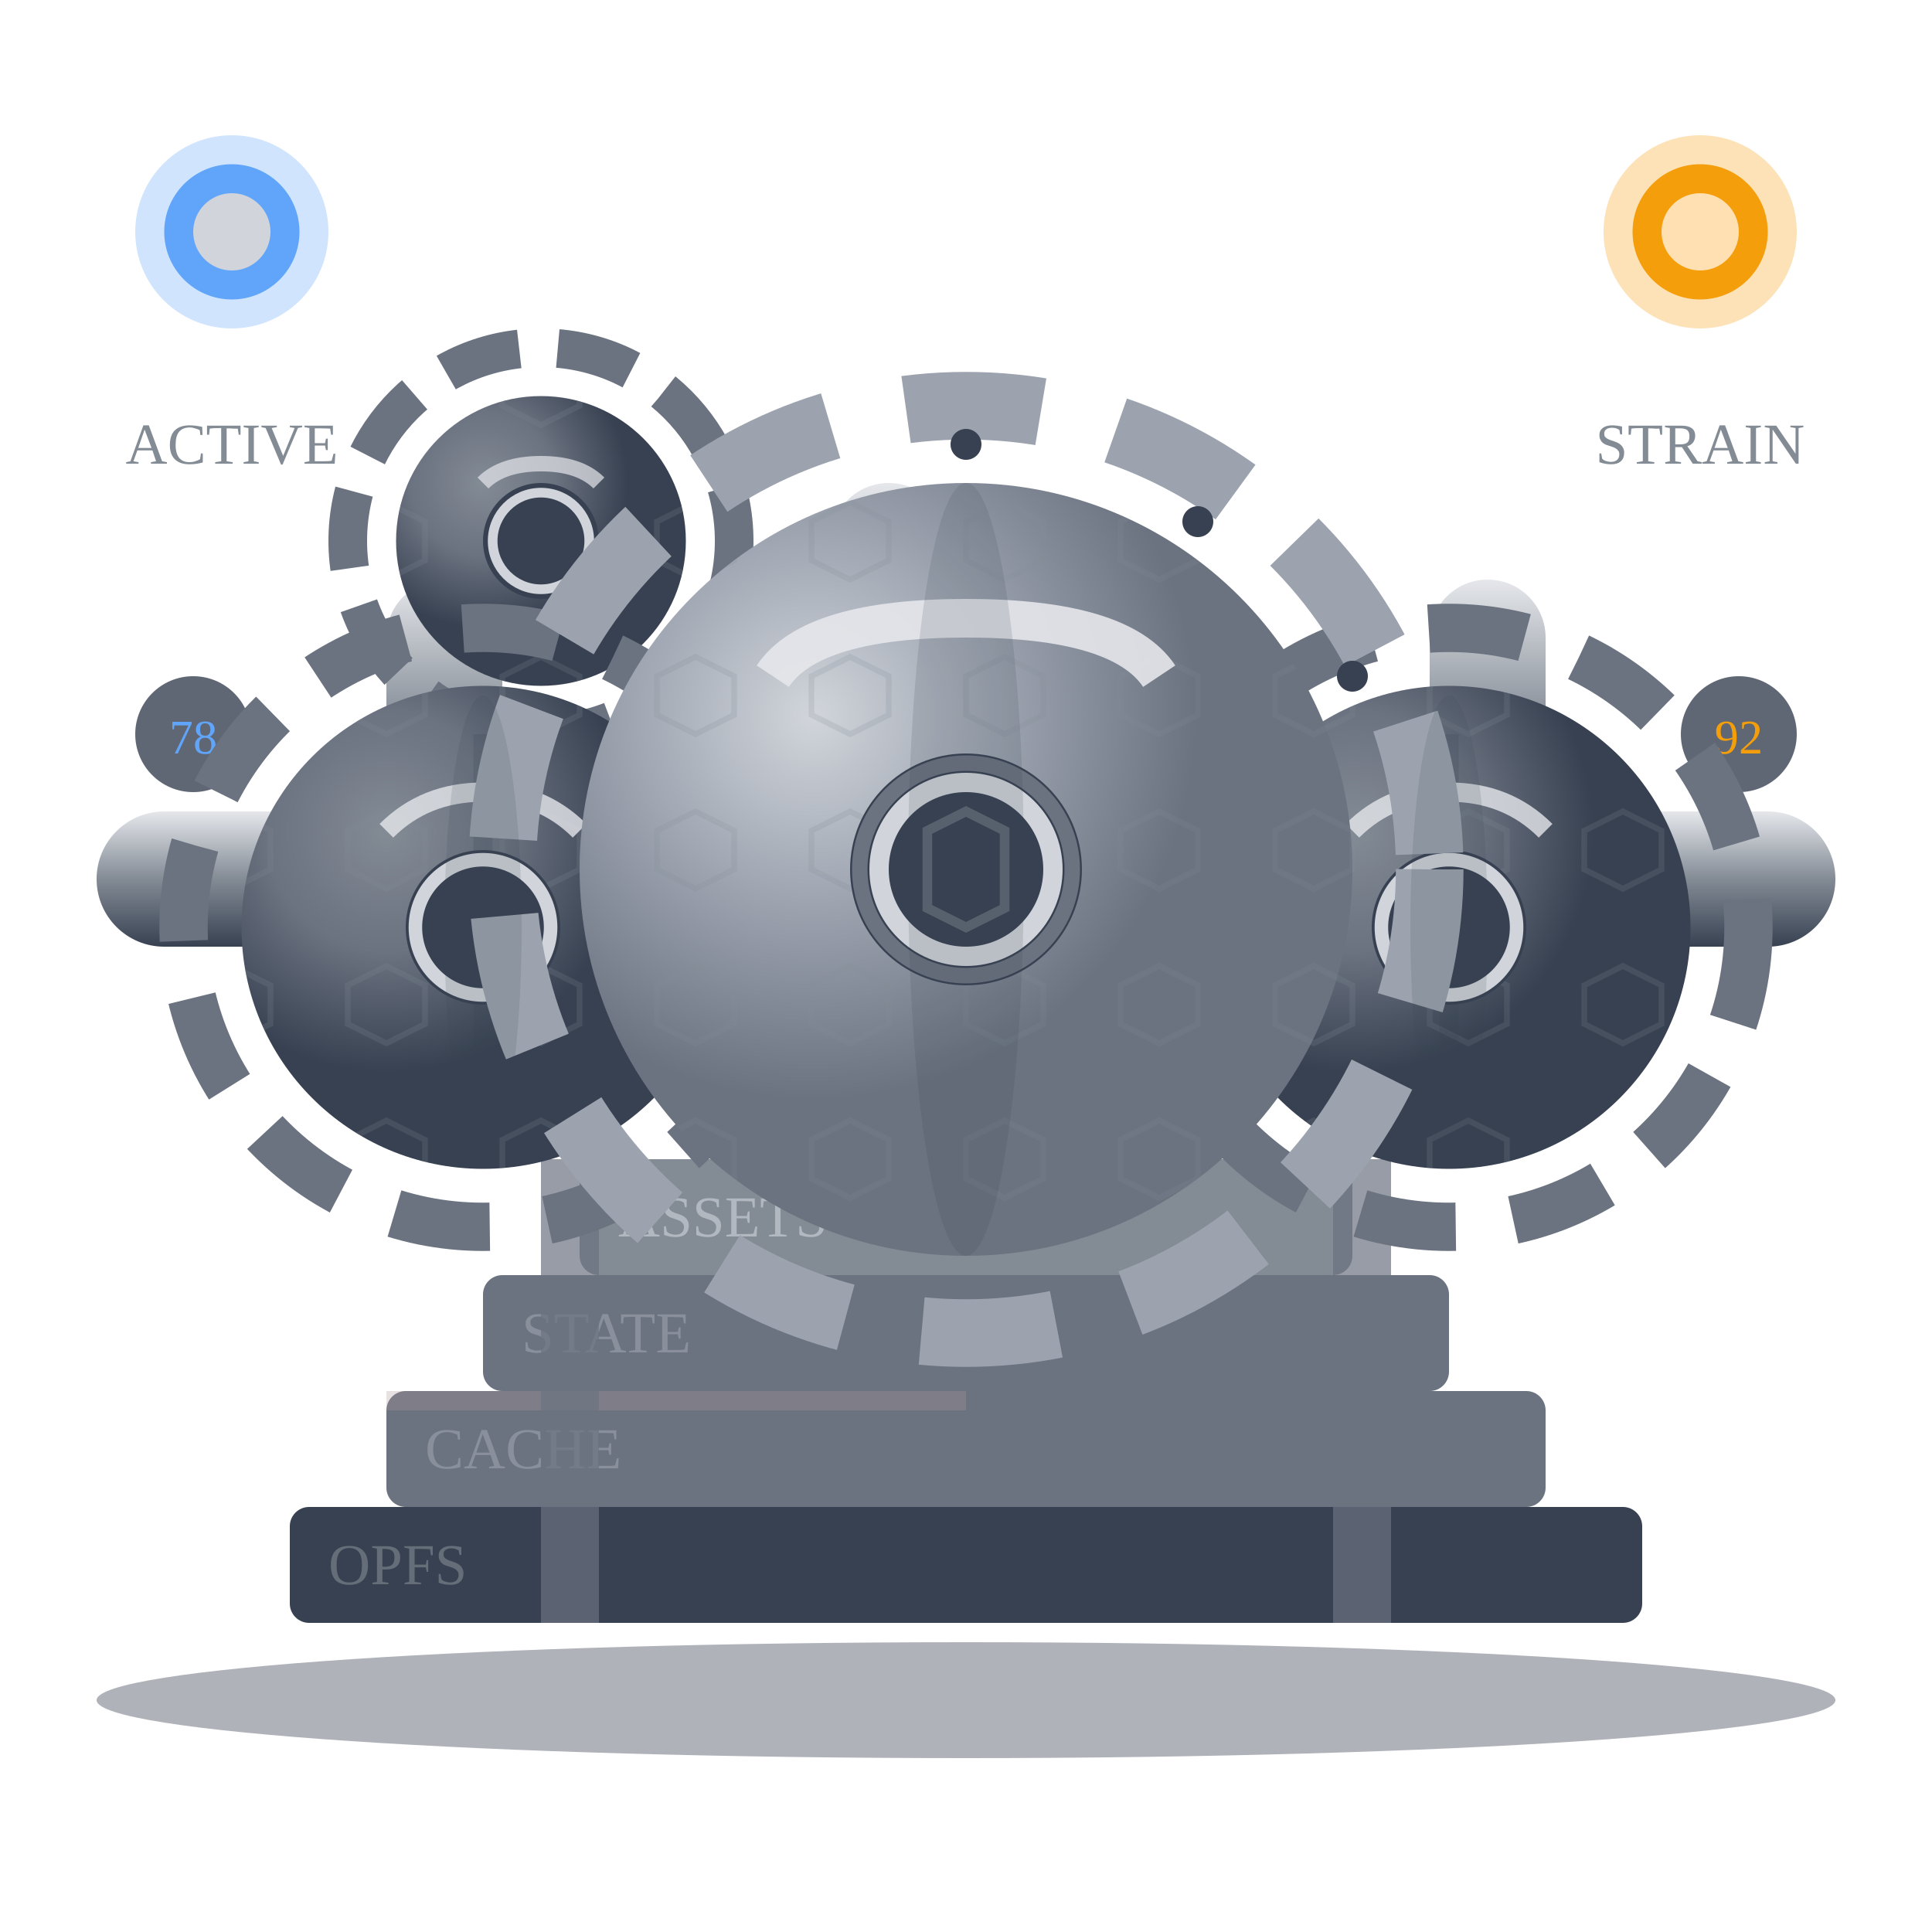
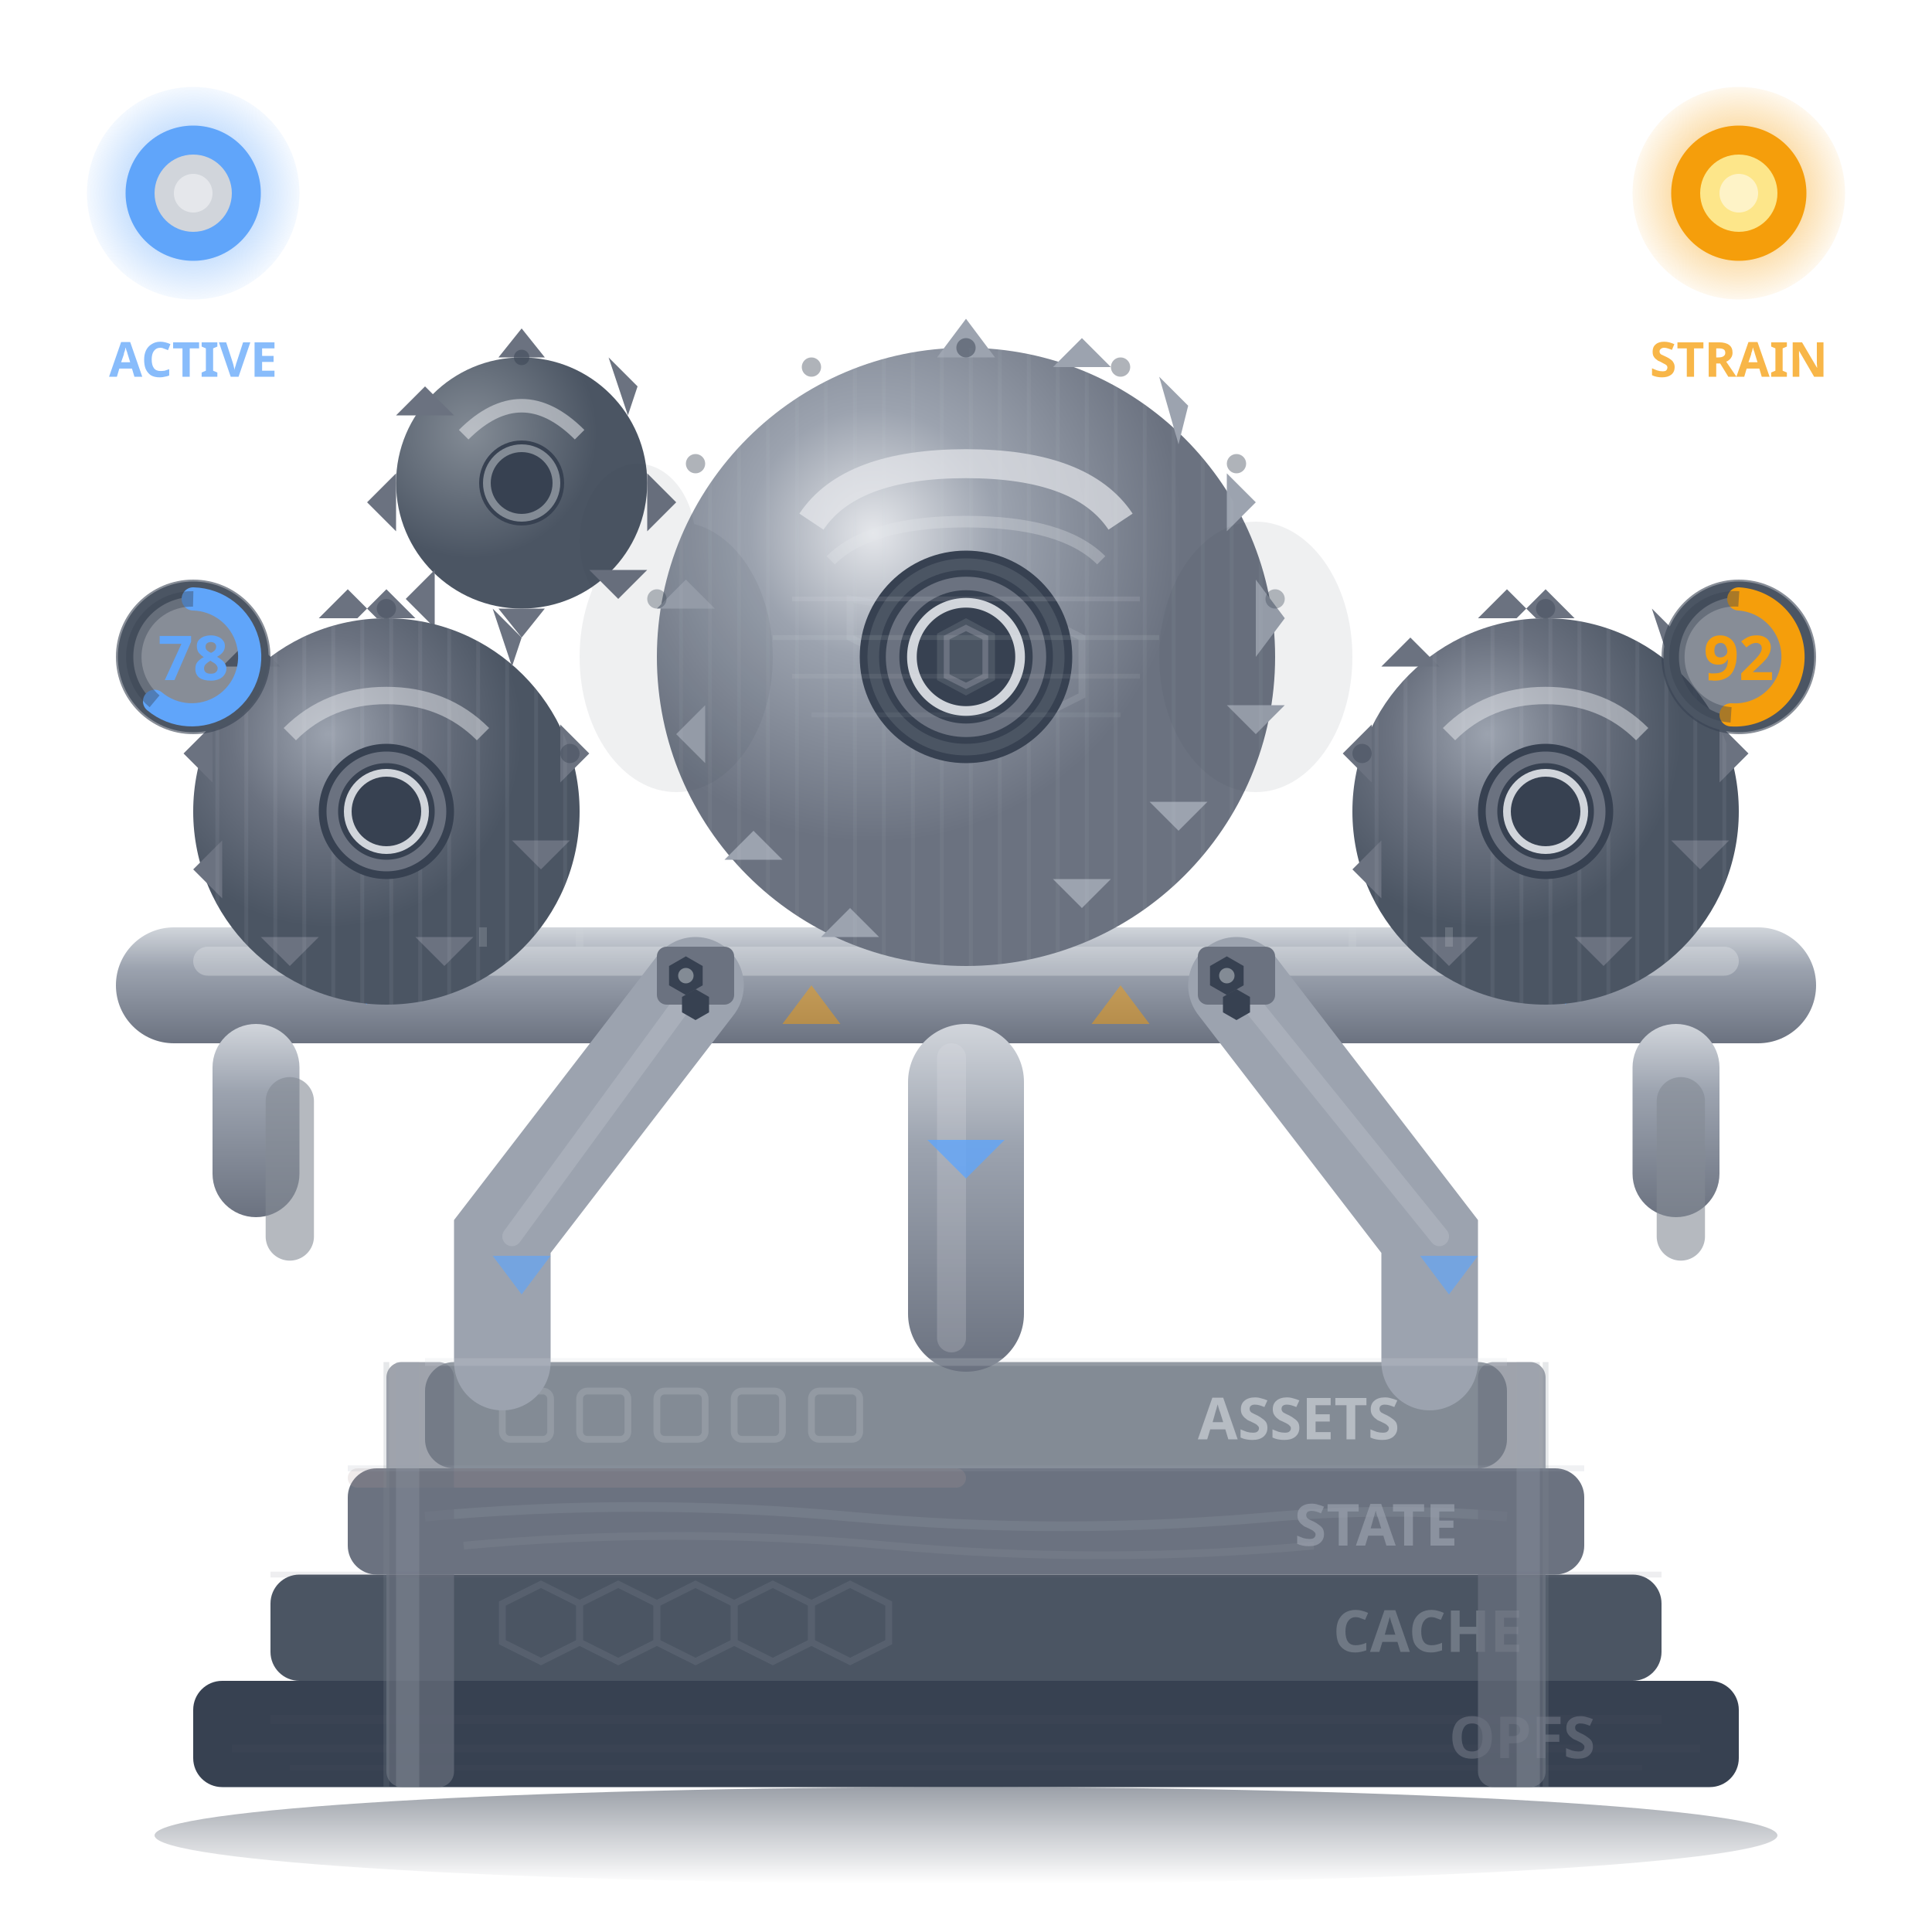
<svg xmlns="http://www.w3.org/2000/svg" viewBox="0 0 100 100">
  <defs>
-     <radialGradient id="mainGearGrad" cx="0.3" cy="0.3">
+     <radialGradient id="od-gear1" cx="0.35" cy="0.3">
+       <stop offset="0%" stop-color="#e5e7eb" />
+       <stop offset="40%" stop-color="#9ca3af" />
+       <stop offset="100%" stop-color="#6b7280" />
+     </radialGradient>
+     <radialGradient id="od-gear2" cx="0.35" cy="0.3">
+       <stop offset="0%" stop-color="#9ca3af" />
+       <stop offset="50%" stop-color="#6b7280" />
+       <stop offset="100%" stop-color="#4b5563" />
+     </radialGradient>
+     <radialGradient id="od-gear3" cx="0.3" cy="0.3">
+       <stop offset="0%" stop-color="#838b95" />
+       <stop offset="100%" stop-color="#4b5563" />
+     </radialGradient>
+     <linearGradient id="od-pipe" x1="0" y1="0" x2="0" y2="1">
      <stop offset="0%" stop-color="#d1d5db" />
+       <stop offset="35%" stop-color="#9ca3af" />
+       <stop offset="100%" stop-color="#6b7280" />
+     </linearGradient>
+     <linearGradient id="od-hpipe" x1="0" y1="0" x2="1" y2="0">
+       <stop offset="0%" stop-color="#6b7280" />
      <stop offset="50%" stop-color="#9ca3af" />
      <stop offset="100%" stop-color="#6b7280" />
-     </radialGradient>
-     <radialGradient id="secGearGrad" cx="0.3" cy="0.3">
-       <stop offset="0%" stop-color="#838b95" />
-       <stop offset="50%" stop-color="#6b7280" />
-       <stop offset="100%" stop-color="#374151" />
-     </radialGradient>
-     <linearGradient id="pipeGrad" x1="0" y1="0" x2="0" y2="1">
-       <stop offset="0%" stop-color="#e5e7eb" />
-       <stop offset="50%" stop-color="#838b95" />
-       <stop offset="100%" stop-color="#374151" />
    </linearGradient>
-     <pattern id="hexPattern" patternUnits="userSpaceOnUse" width="8" height="8">
-       <polygon points="4,2 6,3 6,5 4,6 2,5 2,3" fill="none" stroke="#838b95" stroke-width="0.3" opacity="0.2" />
+     <linearGradient id="od-fshadow" x1="0" y1="0" x2="0" y2="1">
+       <stop offset="0%" stop-color="#374151" stop-opacity="0.5" />
+       <stop offset="100%" stop-color="#374151" stop-opacity="0" />
+     </linearGradient>
+     <radialGradient id="od-active" cx="0.5" cy="0.5" r="0.55">
+       <stop offset="0%" stop-color="#60a5fa" />
+       <stop offset="60%" stop-color="#60a5fa" stop-opacity="0.3" />
+       <stop offset="100%" stop-color="#60a5fa" stop-opacity="0" />
+     </radialGradient>
+     <radialGradient id="od-strain" cx="0.5" cy="0.5" r="0.55">
+       <stop offset="0%" stop-color="#f59e0b" />
+       <stop offset="60%" stop-color="#f59e0b" stop-opacity="0.3" />
+       <stop offset="100%" stop-color="#f59e0b" stop-opacity="0" />
+     </radialGradient>
+     <pattern id="od-hex" patternUnits="userSpaceOnUse" width="6" height="6.93">
+       <polygon points="3,0.5 5.5,1.75 5.5,4.25 3,5.5 0.5,4.25 0.5,1.75" fill="none" stroke="#838b95" stroke-width="0.3" opacity="0.2" />
+     </pattern>
+     <pattern id="od-brush" patternUnits="userSpaceOnUse" width="1.5" height="40">
+       <line x1="0.75" y1="0" x2="0.75" y2="40" stroke="#d1d5db" stroke-width="0.2" opacity="0.15" />
    </pattern>
  </defs>
-   <g id="foundation">
-     <ellipse cx="50" cy="88" rx="45" ry="3" fill="#374151" opacity="0.4" />
-     <rect x="15" y="78" width="70" height="6" fill="#374151" rx="1" />
-     <text x="17" y="82" font-size="3" fill="#838b95" opacity="0.6">OPFS</text>
-     <rect x="20" y="72" width="60" height="6" fill="#6b7280" rx="1" />
-     <rect x="20" y="72" width="30" height="1" fill="#af9c9c" opacity="0.3" />
-     <text x="22" y="76" font-size="3" fill="#9ca3af" opacity="0.6">CACHE</text>
-     <rect x="25" y="66" width="50" height="6" fill="#6b7280" rx="1" />
-     <text x="27" y="70" font-size="3" fill="#9ca3af" opacity="0.6">STATE</text>
-     <rect x="30" y="60" width="40" height="6" fill="#838b95" rx="1" />
-     <text x="32" y="64" font-size="3" fill="#d1d5db" opacity="0.6">ASSETS</text>
-     <rect x="28" y="60" width="3" height="24" fill="#6b7280" opacity="0.7" />
-     <rect x="69" y="60" width="3" height="24" fill="#6b7280" opacity="0.7" />
-   </g>
-   <g id="pipelines">
-     <rect x="5" y="42" width="40" height="7" fill="url(#pipeGrad)" rx="3.5" />
-     <rect x="55" y="42" width="40" height="7" fill="url(#pipeGrad)" rx="3.5" />
-     <rect x="43" y="25" width="6" height="20" fill="url(#pipeGrad)" rx="3" />
-     <rect x="43" y="45" width="6" height="15" fill="url(#pipeGrad)" rx="3" />
-     <rect x="20" y="30" width="6" height="15" fill="url(#pipeGrad)" rx="3" />
-     <rect x="74" y="30" width="6" height="15" fill="url(#pipeGrad)" rx="3" />
-     <rect x="41" y="43" width="10" height="3" fill="#6b7280" opacity="0.8" />
-     <rect x="41" y="47" width="10" height="3" fill="#6b7280" opacity="0.8" />
-     <path d="M15,45.5 L18,44 L18,47 Z" fill="#60a5fa" opacity="0.8" />
-     <path d="M85,45.5 L82,44 L82,47 Z" fill="#60a5fa" opacity="0.8" />
-     <g transform="translate(43, 43)">
-       <polygon points="0,-1.5 1.3,-0.75 1.3,0.75 0,1.5 -1.3,0.75 -1.3,-0.75" fill="#374151" />
-       <circle cx="0" cy="0" r="0.8" fill="#838b95" />
-     </g>
-     <g transform="translate(43, 49)">
-       <polygon points="0,-1.5 1.3,-0.75 1.3,0.75 0,1.5 -1.3,0.75 -1.3,-0.75" fill="#374151" />
-       <circle cx="0" cy="0" r="0.8" fill="#838b95" />
-     </g>
-     <circle cx="10" cy="38" r="3" fill="#374151" opacity="0.8" />
-     <text x="10" y="39" font-size="2.5" fill="#60a5fa" text-anchor="middle">78</text>
-     <circle cx="90" cy="38" r="3" fill="#374151" opacity="0.8" />
-     <text x="90" y="39" font-size="2.5" fill="#f59e0b" text-anchor="middle">92</text>
-   </g>
-   <g id="gears">
-     <g>
-       <circle cx="28" cy="28" r="7.5" fill="url(#secGearGrad)" />
-       <circle cx="28" cy="28" r="10" fill="none" stroke="#6b7280" stroke-width="2" stroke-dasharray="4 2" />
-       <circle cx="28" cy="28" r="7.5" fill="url(#hexPattern)" />
-       <circle cx="28" cy="28" r="3" fill="#374151" />
-       <circle cx="28" cy="28" r="2.5" fill="none" stroke="#d1d5db" stroke-width="0.5" />
-       <path d="M25,25 Q26,24 28,24 Q30,24 31,25" fill="none" stroke="#e5e7eb" stroke-width="0.8" opacity="0.7" />
-     </g>
-     <g>
-       <circle cx="25" cy="48" r="12.5" fill="url(#secGearGrad)" />
-       <circle cx="25" cy="48" r="15.5" fill="none" stroke="#6b7280" stroke-width="2.5" stroke-dasharray="5 3" />
-       <circle cx="25" cy="48" r="12.5" fill="url(#hexPattern)" />
-       <rect x="24.5" y="38" width="1" height="20" fill="#374151" opacity="0.2" />
-       <circle cx="25" cy="48" r="4" fill="#374151" />
-       <circle cx="25" cy="48" r="3.5" fill="none" stroke="#d1d5db" stroke-width="0.7" />
-       <path d="M20,43 Q22,41 25,41 Q28,41 30,43" fill="none" stroke="#e5e7eb" stroke-width="1" opacity="0.8" />
-     </g>
-     <g>
-       <circle cx="75" cy="48" r="12.5" fill="url(#secGearGrad)" />
-       <circle cx="75" cy="48" r="15.5" fill="none" stroke="#6b7280" stroke-width="2.5" stroke-dasharray="5 3" />
-       <circle cx="75" cy="48" r="12.5" fill="url(#hexPattern)" />
-       <rect x="74.5" y="38" width="1" height="20" fill="#374151" opacity="0.2" />
-       <circle cx="75" cy="48" r="4" fill="#374151" />
-       <circle cx="75" cy="48" r="3.5" fill="none" stroke="#d1d5db" stroke-width="0.7" />
-       <path d="M70,43 Q72,41 75,41 Q78,41 80,43" fill="none" stroke="#e5e7eb" stroke-width="1" opacity="0.8" />
-     </g>
-     <g>
-       <circle cx="50" cy="45" r="20" fill="url(#mainGearGrad)" />
-       <circle cx="50" cy="45" r="24" fill="none" stroke="#9ca3af" stroke-width="3.5" stroke-dasharray="7 4" />
-       <circle cx="50" cy="45" r="20" fill="url(#hexPattern)" />
-       <circle cx="50" cy="23" r="0.8" fill="#374151" />
-       <circle cx="62" cy="27" r="0.8" fill="#374151" />
-       <circle cx="70" cy="35" r="0.8" fill="#374151" />
-       <circle cx="50" cy="45" r="6" fill="#374151" />
-       <circle cx="50" cy="45" r="5.5" fill="none" stroke="#6b7280" stroke-width="0.8" />
-       <circle cx="50" cy="45" r="4.5" fill="none" stroke="#d1d5db" stroke-width="1" />
-       <path d="M40,35 Q42,32 50,32 Q58,32 60,35" fill="none" stroke="#e5e7eb" stroke-width="2" opacity="0.9" />
-       <polygon points="50,42 52,43 52,47 50,48 48,47 48,43" fill="none" stroke="#838b95" stroke-width="0.5" opacity="0.5" />
-     </g>
-   </g>
-   <g id="indicators">
-     <circle cx="12" cy="12" r="5" fill="#60a5fa" opacity="0.3" />
-     <circle cx="12" cy="12" r="3.5" fill="#60a5fa" />
-     <circle cx="12" cy="12" r="2" fill="#d1d5db" />
-     <text x="12" y="24" font-size="3" fill="#838b95" text-anchor="middle">ACTIVE</text>
-     <circle cx="88" cy="12" r="5" fill="#f59e0b" opacity="0.3" />
-     <circle cx="88" cy="12" r="3.5" fill="#f59e0b" />
-     <circle cx="88" cy="12" r="2" fill="#ffe0b2" />
-     <text x="88" y="24" font-size="3" fill="#838b95" text-anchor="middle">STRAIN</text>
-   </g>
+   <ellipse cx="50" cy="95" rx="42" ry="2.5" fill="url(#od-fshadow)" />
+   <rect x="10" y="87" width="80" height="5.5" rx="1.5" fill="#374151" />
+   <g opacity="0.12">
+     <line x1="14" y1="89" x2="86" y2="89" stroke="#4b5563" stroke-width="0.5" />
+     <line x1="12" y1="90.5" x2="88" y2="90.5" stroke="#4b5563" stroke-width="0.4" />
+     <line x1="15" y1="91.5" x2="85" y2="91.5" stroke="#4b5563" stroke-width="0.3" />
+   </g>
+   <text x="75" y="91" font-size="3" fill="#6b7280" font-family="sans-serif" opacity="0.65" font-weight="bold">OPFS</text>
+   <rect x="14" y="81.5" width="72" height="5.5" rx="1.5" fill="#4b5563" />
  <g opacity="0.15">
-     <ellipse cx="50" cy="45" rx="3" ry="20" fill="#374151" />
-     <ellipse cx="25" cy="48" rx="2" ry="12" fill="#374151" />
-     <ellipse cx="75" cy="48" rx="2" ry="12" fill="#374151" />
-   </g>
+     <polygon points="26,83 28,82 30,83 30,85 28,86 26,85" fill="none" stroke="#9ca3af" stroke-width="0.35" />
+     <polygon points="30,83 32,82 34,83 34,85 32,86 30,85" fill="none" stroke="#9ca3af" stroke-width="0.35" />
+     <polygon points="34,83 36,82 38,83 38,85 36,86 34,85" fill="none" stroke="#9ca3af" stroke-width="0.35" />
+     <polygon points="38,83 40,82 42,83 42,85 40,86 38,85" fill="none" stroke="#9ca3af" stroke-width="0.35" />
+     <polygon points="42,83 44,82 46,83 46,85 44,86 42,85" fill="none" stroke="#9ca3af" stroke-width="0.35" />
+   </g>
+   <text x="69" y="85.5" font-size="3" fill="#838b95" font-family="sans-serif" opacity="0.65" font-weight="bold">CACHE</text>
+   <rect x="18" y="76" width="64" height="5.5" rx="1.5" fill="#6b7280" />
+   <path d="M22,78.5 Q33,77.5 44,78.5 Q55,79.5 66,78.5 Q72,78 78,78.5" stroke="#838b95" stroke-width="0.5" fill="none" opacity="0.4" />
+   <path d="M24,80 Q35,79 46,80 Q57,81 68,80" stroke="#838b95" stroke-width="0.4" fill="none" opacity="0.3" />
+   <rect x="18" y="76" width="32" height="1" rx="0.5" fill="#af9c9c" opacity="0.2" />
+   <text x="67" y="80" font-size="3" fill="#9ca3af" font-family="sans-serif" opacity="0.65" font-weight="bold">STATE</text>
+   <rect x="22" y="70.5" width="56" height="5.5" rx="1.5" fill="#838b95" />
+   <g opacity="0.2">
+     <rect x="26" y="72" width="2.5" height="2.5" rx="0.4" fill="none" stroke="#d1d5db" stroke-width="0.35" />
+     <rect x="30" y="72" width="2.5" height="2.5" rx="0.4" fill="none" stroke="#d1d5db" stroke-width="0.35" />
+     <rect x="34" y="72" width="2.5" height="2.5" rx="0.4" fill="none" stroke="#d1d5db" stroke-width="0.35" />
+     <rect x="38" y="72" width="2.5" height="2.5" rx="0.4" fill="none" stroke="#d1d5db" stroke-width="0.35" />
+     <rect x="42" y="72" width="2.5" height="2.5" rx="0.4" fill="none" stroke="#d1d5db" stroke-width="0.35" />
+   </g>
+   <text x="62" y="74.5" font-size="3" fill="#d1d5db" font-family="sans-serif" opacity="0.65" font-weight="bold">ASSETS</text>
+   <rect x="20" y="70.5" width="3.5" height="22" rx="0.8" fill="#6b7280" opacity="0.65" />
+   <rect x="20.5" y="70.5" width="1.2" height="22" fill="#9ca3af" opacity="0.25" />
+   <rect x="76.5" y="70.5" width="3.5" height="22" rx="0.8" fill="#6b7280" opacity="0.65" />
+   <rect x="78.5" y="70.5" width="1.2" height="22" fill="#9ca3af" opacity="0.25" />
+   <rect x="6" y="48" width="88" height="6" rx="3" fill="url(#od-pipe)" />
+   <rect x="10" y="49" width="80" height="1.5" rx="0.75" fill="#e5e7eb" opacity="0.35" />
+   <rect x="47" y="53" width="6" height="18" rx="3" fill="url(#od-pipe)" />
+   <rect x="48.5" y="54" width="1.5" height="16" rx="0.75" fill="#e5e7eb" opacity="0.2" />
+   <path d="M36,51 L26,64 L26,70.5" stroke="#9ca3af" stroke-width="5" stroke-linecap="round" fill="none" />
+   <path d="M36,51 L26.5,64" stroke="#d1d5db" stroke-width="1" stroke-linecap="round" fill="none" opacity="0.25" />
+   <path d="M64,51 L74,64 L74,70.5" stroke="#9ca3af" stroke-width="5" stroke-linecap="round" fill="none" />
+   <path d="M64,51 L74.5,64" stroke="#d1d5db" stroke-width="1" stroke-linecap="round" fill="none" opacity="0.25" />
+   <rect x="11" y="53" width="4.5" height="10" rx="2.25" fill="url(#od-pipe)" />
+   <rect x="84.5" y="53" width="4.5" height="10" rx="2.25" fill="url(#od-pipe)" />
+   <path d="M15,57 L15,64" stroke="#838b95" stroke-width="2.5" stroke-linecap="round" fill="none" opacity="0.6" />
+   <path d="M87,57 L87,64" stroke="#838b95" stroke-width="2.5" stroke-linecap="round" fill="none" opacity="0.6" />
+   <path d="M50,61 L48,59 L52,59 Z" fill="#60a5fa" opacity="0.8" />
+   <path d="M27,67 L25.5,65 L28.5,65 Z" fill="#60a5fa" opacity="0.65" />
+   <path d="M75,67 L73.5,65 L76.5,65 Z" fill="#60a5fa" opacity="0.65" />
+   <path d="M17,50.5 L19,49 L19,52 Z" fill="#60a5fa" opacity="0.7" />
+   <path d="M83,50.5 L81,49 L81,52 Z" fill="#60a5fa" opacity="0.7" />
+   <path d="M42,51 L40.5,53 L43.5,53 Z" fill="#f59e0b" opacity="0.5" />
+   <path d="M58,51 L56.5,53 L59.5,53 Z" fill="#f59e0b" opacity="0.5" />
+   <rect x="34" y="49" width="4" height="3" rx="0.5" fill="#6b7280" />
+   <g transform="translate(35.5, 50.5)">
+     <polygon points="0,-1 0.87,-0.5 0.87,0.5 0,1 -0.87,0.5 -0.87,-0.5" fill="#374151" />
+     <circle r="0.4" fill="#838b95" />
+   </g>
+   <rect x="62" y="49" width="4" height="3" rx="0.5" fill="#6b7280" />
+   <g transform="translate(63.5, 50.5)">
+     <polygon points="0,-1 0.87,-0.5 0.87,0.5 0,1 -0.87,0.5 -0.87,-0.5" fill="#374151" />
+     <circle r="0.4" fill="#838b95" />
+   </g>
+   <g transform="translate(36, 52)">
+     <polygon points="0,-0.8 0.7,-0.4 0.7,0.4 0,0.8 -0.7,0.4 -0.7,-0.4" fill="#374151" />
+   </g>
+   <g transform="translate(64, 52)">
+     <polygon points="0,-0.8 0.7,-0.4 0.7,0.4 0,0.8 -0.7,0.4 -0.7,-0.4" fill="#374151" />
+   </g>
+   <g>
+     <circle cx="27" cy="25" r="6.5" fill="url(#od-gear3)" />
+     <path d="M27,17 L25.8,18.5 L28.2,18.5 Z M33,20 L31.5,18.5 L32.5,21.5 Z M35,26 L33.5,24.5 L33.5,27.5 Z M32,31 L33.5,29.5 L30.5,29.5 Z M27,33 L28.2,31.5 L25.8,31.5 Z M21,31 L22.5,32.5 L22.5,29.5 Z M19,26 L20.5,27.5 L20.5,24.5 Z M22,20 L20.5,21.5 L23.5,21.5 Z" fill="#6b7280" />
+     <polygon points="27,23 28.5,23.8 28.5,25.8 27,26.6 25.5,25.8 25.5,23.8" fill="none" stroke="#838b95" stroke-width="0.35" opacity="0.35" />
+     <circle cx="27" cy="25" r="2.2" fill="#374151" />
+     <circle cx="27" cy="25" r="1.8" fill="none" stroke="#838b95" stroke-width="0.4" />
+     <path d="M24,22.5 Q25.5,21 27,21 Q28.5,21 30,22.5" fill="none" stroke="#e5e7eb" stroke-width="0.7" opacity="0.55" />
+     <circle cx="27" cy="18.5" r="0.4" fill="#374151" opacity="0.5" />
+   </g>
+   <g>
+     <circle cx="20" cy="42" r="10" fill="url(#od-gear2)" />
+     <path d="M20,30.5 L18.5,32 L21.5,32 Z M27,33 L25.5,31.5 L26.5,34.5 Z M30.5,39 L29,37.5 L29,40.5 Z M28,45 L29.5,43.5 L26.5,43.5 Z M23,50 L24.5,48.5 L21.5,48.5 Z M15,50 L16.5,48.5 L13.5,48.5 Z M10,45 L11.5,46.5 L11.5,43.5 Z M9.5,39 L11,40.5 L11,37.5 Z M13,33 L11.5,34.5 L14.5,34.5 Z M18,30.5 L19.5,32 L16.5,32 Z" fill="#6b7280" />
+     <polygon points="20,39.5 22,40.5 22,42.5 20,43.5 18,42.5 18,40.5" fill="none" stroke="#838b95" stroke-width="0.4" opacity="0.3" />
+     <circle cx="20" cy="42" r="10" fill="url(#od-brush)" opacity="0.5" />
+     <circle cx="20" cy="42" r="3.5" fill="#374151" />
+     <circle cx="20" cy="42" r="2.8" fill="none" stroke="#6b7280" stroke-width="0.6" />
+     <circle cx="20" cy="42" r="2" fill="none" stroke="#d1d5db" stroke-width="0.4" />
+     <path d="M15,38 Q17,36 20,36 Q23,36 25,38" fill="none" stroke="#e5e7eb" stroke-width="0.9" opacity="0.5" />
+     <circle cx="20" cy="31.5" r="0.5" fill="#374151" opacity="0.4" />
+     <circle cx="29.5" cy="39" r="0.5" fill="#374151" opacity="0.4" />
+   </g>
+   <g>
+     <circle cx="80" cy="42" r="10" fill="url(#od-gear2)" />
+     <path d="M80,30.5 L78.5,32 L81.5,32 Z M87,33 L85.5,31.5 L86.5,34.5 Z M90.5,39 L89,37.5 L89,40.5 Z M88,45 L89.5,43.5 L86.5,43.5 Z M83,50 L84.5,48.5 L81.5,48.5 Z M75,50 L76.5,48.5 L73.5,48.5 Z M70,45 L71.5,46.5 L71.5,43.5 Z M69.5,39 L71,40.5 L71,37.5 Z M73,33 L71.5,34.5 L74.5,34.5 Z M78,30.5 L79.5,32 L76.5,32 Z" fill="#6b7280" />
+     <polygon points="80,39.5 82,40.5 82,42.5 80,43.5 78,42.5 78,40.5" fill="none" stroke="#838b95" stroke-width="0.4" opacity="0.3" />
+     <circle cx="80" cy="42" r="10" fill="url(#od-brush)" opacity="0.5" />
+     <circle cx="80" cy="42" r="3.5" fill="#374151" />
+     <circle cx="80" cy="42" r="2.8" fill="none" stroke="#6b7280" stroke-width="0.6" />
+     <circle cx="80" cy="42" r="2" fill="none" stroke="#d1d5db" stroke-width="0.4" />
+     <path d="M75,38 Q77,36 80,36 Q83,36 85,38" fill="none" stroke="#e5e7eb" stroke-width="0.9" opacity="0.5" />
+     <circle cx="80" cy="31.5" r="0.5" fill="#374151" opacity="0.4" />
+     <circle cx="70.5" cy="39" r="0.5" fill="#374151" opacity="0.4" />
+   </g>
+   <g>
+     <circle cx="50" cy="34" r="16" fill="url(#od-gear1)" />
+     <path d="M50,16.5 L48.5,18.5 L51.5,18.5 Z M56,17.5 L54.5,19 L57.5,19 Z M61.5,21 L60,19.5 L61,23 Z M65,26 L63.5,24.5 L63.5,27.5 Z M66.5,32 L65,30 L65,34 Z M65,38 L66.5,36.5 L63.5,36.5 Z M61,43 L62.5,41.5 L59.5,41.5 Z M56,47 L57.5,45.5 L54.5,45.5 Z M44,47 L45.5,48.5 L42.5,48.5 Z M39,43 L40.5,44.5 L37.5,44.5 Z M35,38 L36.5,39.5 L36.5,36.5 Z M35.5,30 L34,31.5 L37,31.5 Z" fill="#9ca3af" />
+     <polygon points="50,30 53,31.5 53,35 50,36.5 47,35 47,31.5" fill="none" stroke="#d1d5db" stroke-width="0.5" opacity="0.25" />
+     <polygon points="53,31.5 56,33 56,36 53,37.5 50,36 50,33" fill="none" stroke="#d1d5db" stroke-width="0.35" opacity="0.15" />
+     <polygon points="47,31.5 50,30 50,33 47,34.5 44,33 44,31" fill="none" stroke="#d1d5db" stroke-width="0.35" opacity="0.15" />
+     <circle cx="50" cy="34" r="16" fill="url(#od-brush)" opacity="0.4" />
+     <circle cx="50" cy="34" r="5.5" fill="#374151" />
+     <circle cx="50" cy="34" r="4.8" fill="none" stroke="#4b5563" stroke-width="0.6" />
+     <circle cx="50" cy="34" r="3.8" fill="none" stroke="#6b7280" stroke-width="0.7" />
+     <circle cx="50" cy="34" r="2.8" fill="none" stroke="#d1d5db" stroke-width="0.5" />
+     <polygon points="50,32 51.5,32.8 51.5,35.2 50,36 48.5,35.2 48.5,32.8" fill="#4b5563" />
+     <polygon points="50,32.5 51,33 51,35 50,35.5 49,35 49,33" fill="none" stroke="#6b7280" stroke-width="0.3" />
+     <path d="M42,27 Q44,24 50,24 Q56,24 58,27" fill="none" stroke="#e5e7eb" stroke-width="1.5" opacity="0.7" />
+     <path d="M43,29 Q45,27 50,27 Q55,27 57,29" fill="none" stroke="#e5e7eb" stroke-width="0.6" opacity="0.3" />
+     <line x1="41" y1="31" x2="59" y2="31" stroke="#e5e7eb" stroke-width="0.25" opacity="0.12" />
+     <line x1="40" y1="33" x2="60" y2="33" stroke="#e5e7eb" stroke-width="0.25" opacity="0.1" />
+     <line x1="41" y1="35" x2="59" y2="35" stroke="#e5e7eb" stroke-width="0.25" opacity="0.08" />
+     <line x1="42" y1="37" x2="58" y2="37" stroke="#e5e7eb" stroke-width="0.25" opacity="0.06" />
+     <circle cx="50" cy="18" r="0.5" fill="#374151" opacity="0.5" />
+     <circle cx="58" cy="19" r="0.5" fill="#374151" opacity="0.4" />
+     <circle cx="64" cy="24" r="0.5" fill="#374151" opacity="0.4" />
+     <circle cx="66" cy="31" r="0.5" fill="#374151" opacity="0.35" />
+     <circle cx="34" cy="31" r="0.5" fill="#374151" opacity="0.35" />
+     <circle cx="36" cy="24" r="0.5" fill="#374151" opacity="0.4" />
+     <circle cx="42" cy="19" r="0.5" fill="#374151" opacity="0.4" />
+   </g>
+   <circle cx="10" cy="10" r="5.5" fill="url(#od-active)" />
+   <circle cx="10" cy="10" r="3.5" fill="#60a5fa" />
+   <circle cx="10" cy="10" r="2" fill="#d1d5db" />
+   <circle cx="10" cy="10" r="1" fill="#e5e7eb" />
+   <text x="10" y="19.5" font-size="2.5" fill="#60a5fa" text-anchor="middle" font-family="sans-serif" opacity="0.75" font-weight="bold">ACTIVE</text>
+   <circle cx="90" cy="10" r="5.5" fill="url(#od-strain)" />
+   <circle cx="90" cy="10" r="3.5" fill="#f59e0b" />
+   <circle cx="90" cy="10" r="2" fill="#fde68a" />
+   <circle cx="90" cy="10" r="1" fill="#fef3c7" />
+   <text x="90" y="19.5" font-size="2.5" fill="#f59e0b" text-anchor="middle" font-family="sans-serif" opacity="0.75" font-weight="bold">STRAIN</text>
+   <g transform="translate(10, 34)">
+     <circle r="4" fill="#374151" opacity="0.6" />
+     <circle r="3.5" fill="none" stroke="#4b5563" stroke-width="0.8" />
+     <path d="M0,-3 A3,3 0 1,1 -2,2.3" stroke="#60a5fa" stroke-width="1.2" fill="none" stroke-linecap="round" />
+     <path d="M-2,2.3 A3,3 0 0,1 0,-3" stroke="#374151" stroke-width="0.8" fill="none" opacity="0.4" />
+     <text y="1.2" font-size="3.2" fill="#60a5fa" text-anchor="middle" font-weight="bold" font-family="sans-serif">78</text>
+   </g>
+   <g transform="translate(90, 34)">
+     <circle r="4" fill="#374151" opacity="0.6" />
+     <circle r="3.5" fill="none" stroke="#4b5563" stroke-width="0.8" />
+     <path d="M0,-3 A3,3 0 1,1 -0.4,3" stroke="#f59e0b" stroke-width="1.2" fill="none" stroke-linecap="round" />
+     <path d="M-0.4,3 A3,3 0 0,1 0,-3" stroke="#374151" stroke-width="0.8" fill="none" opacity="0.4" />
+     <text y="1.2" font-size="3.2" fill="#f59e0b" text-anchor="middle" font-weight="bold" font-family="sans-serif">92</text>
+   </g>
+   <g opacity="0.08">
+     <ellipse cx="35" cy="34" rx="5" ry="7" fill="#374151" />
+     <ellipse cx="65" cy="34" rx="5" ry="7" fill="#374151" />
+     <ellipse cx="33" cy="28" rx="3" ry="4" fill="#374151" />
+   </g>
+   <g opacity="0.2">
+     <line x1="25" y1="48" x2="25" y2="49" stroke="#d1d5db" stroke-width="0.4" />
+     <line x1="30" y1="48" x2="30" y2="49" stroke="#d1d5db" stroke-width="0.4" />
+     <line x1="70" y1="48" x2="70" y2="49" stroke="#d1d5db" stroke-width="0.4" />
+     <line x1="75" y1="48" x2="75" y2="49" stroke="#d1d5db" stroke-width="0.4" />
+   </g>
+   <line x1="22" y1="70.5" x2="78" y2="70.5" stroke="#d1d5db" stroke-width="0.4" opacity="0.2" />
+   <line x1="18" y1="76" x2="82" y2="76" stroke="#9ca3af" stroke-width="0.3" opacity="0.15" />
+   <line x1="14" y1="81.5" x2="86" y2="81.5" stroke="#6b7280" stroke-width="0.3" opacity="0.12" />
+   <line x1="20" y1="70.5" x2="20" y2="92.5" stroke="#838b95" stroke-width="0.3" opacity="0.2" />
+   <line x1="80" y1="70.5" x2="80" y2="92.5" stroke="#838b95" stroke-width="0.3" opacity="0.2" />
</svg>
